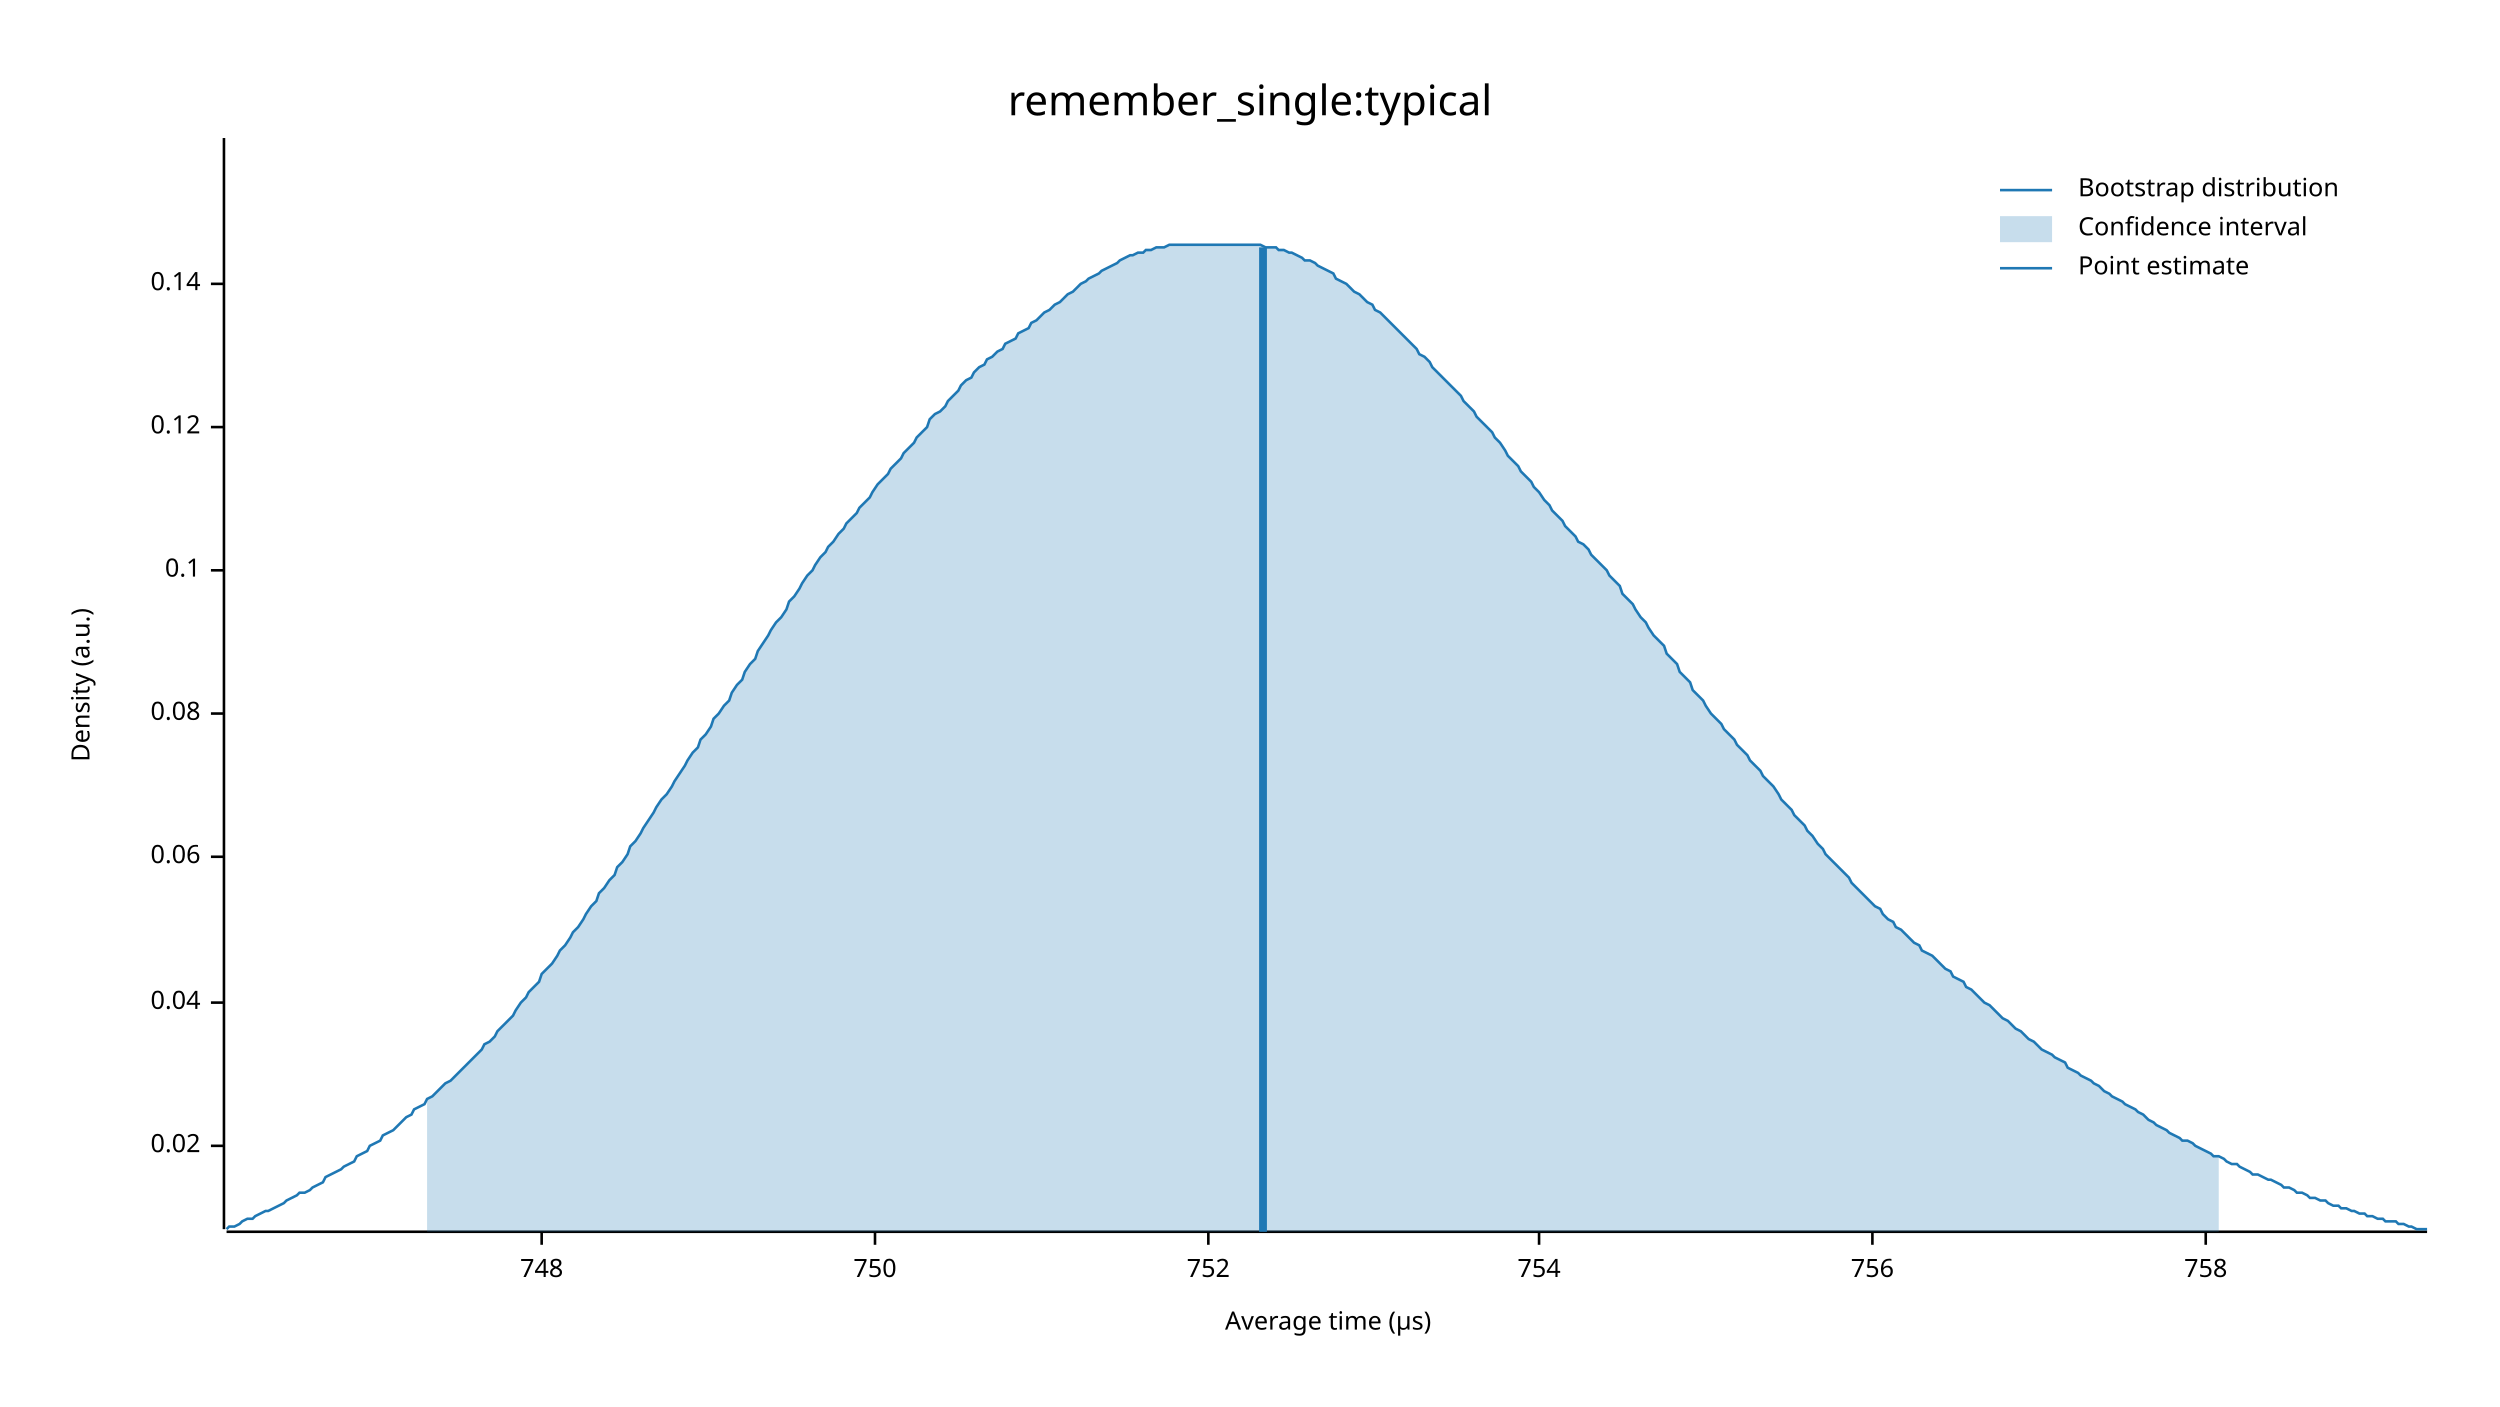
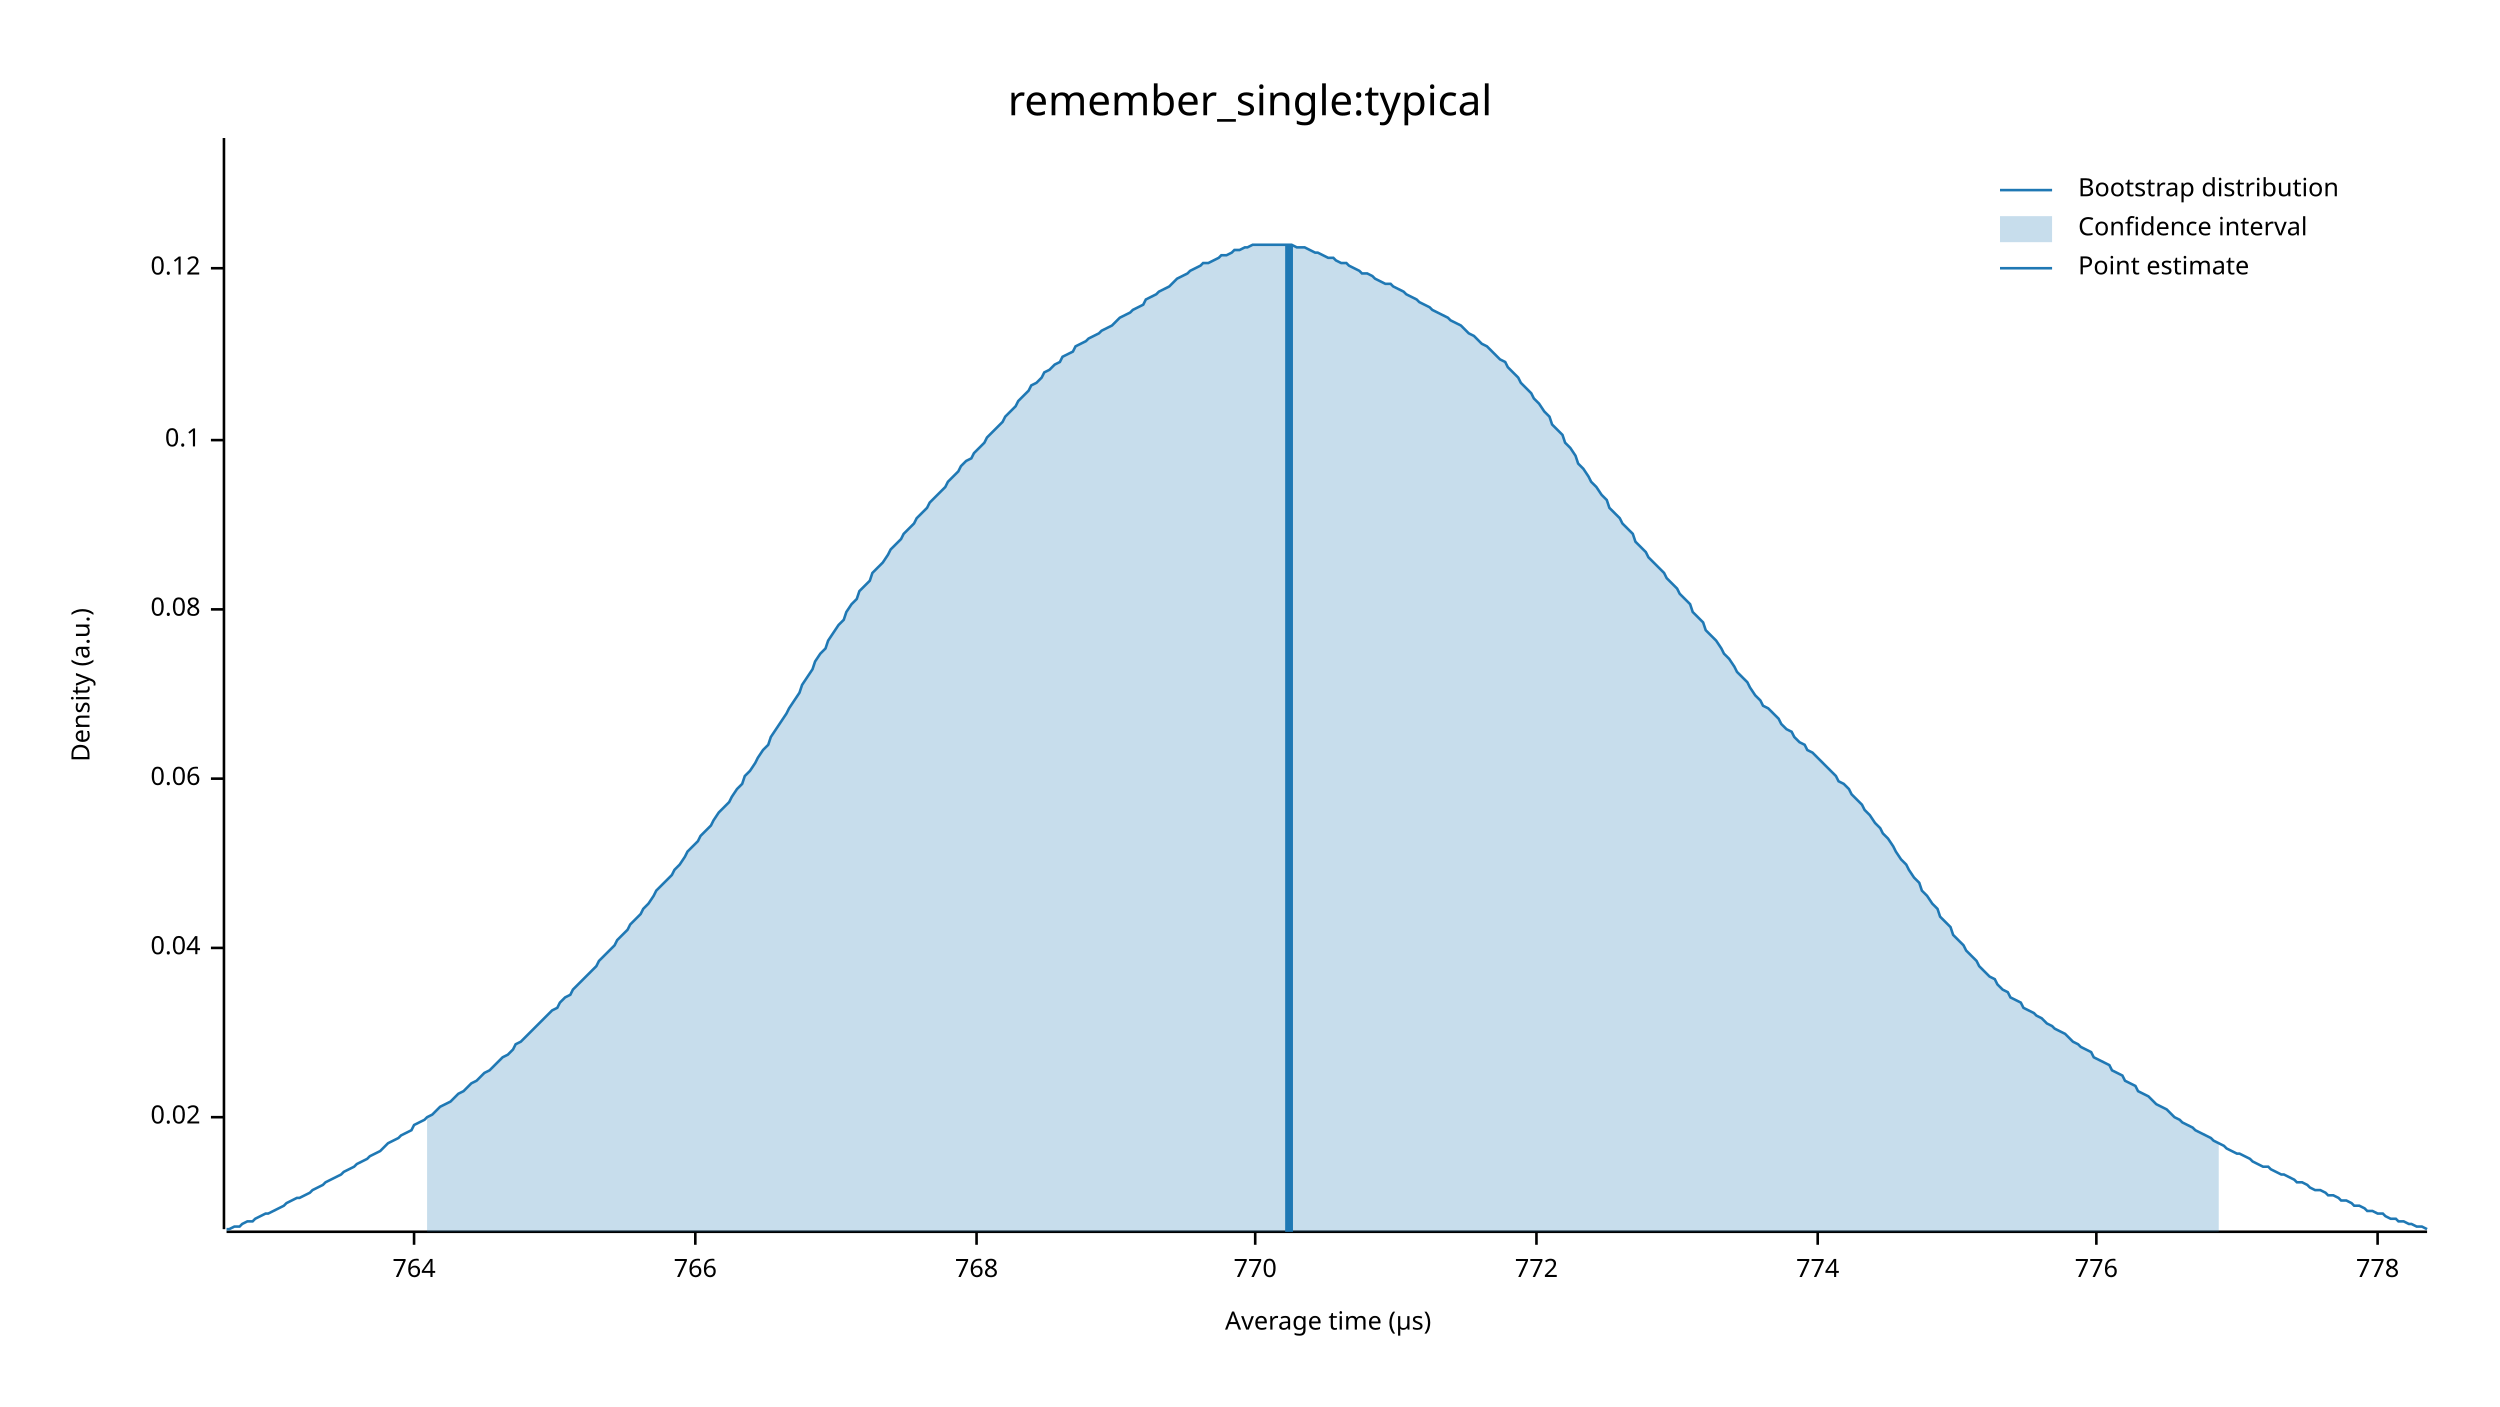
<svg xmlns="http://www.w3.org/2000/svg" width="960" height="540" viewBox="0 0 960 540">
  <text x="480" y="32" dy="0.76em" text-anchor="middle" font-family="sans-serif" font-size="16.129" opacity="1" fill="#000000">
remember_single:typical
</text>
  <text x="27" y="263" dy="0.76em" text-anchor="middle" font-family="sans-serif" font-size="9.677" opacity="1" fill="#000000" transform="rotate(270, 27, 263)">
Density (a.u.)
</text>
  <text x="510" y="513" dy="-0.5ex" text-anchor="middle" font-family="sans-serif" font-size="9.677" opacity="1" fill="#000000">
Average time (µs)
</text>
  <polyline fill="none" opacity="1" stroke="#000000" stroke-width="1" points="86,53 86,472 " />
-   <text x="77" y="440" dy="0.5ex" text-anchor="end" font-family="sans-serif" font-size="9.677" opacity="1" fill="#000000">
+   <text x="77" y="429" dy="0.5ex" text-anchor="end" font-family="sans-serif" font-size="9.677" opacity="1" fill="#000000">
0.02
</text>
-   <polyline fill="none" opacity="1" stroke="#000000" stroke-width="1" points="81,440 86,440 " />
-   <text x="77" y="385" dy="0.5ex" text-anchor="end" font-family="sans-serif" font-size="9.677" opacity="1" fill="#000000">
+   <polyline fill="none" opacity="1" stroke="#000000" stroke-width="1" points="81,429 86,429 " />
+   <text x="77" y="364" dy="0.5ex" text-anchor="end" font-family="sans-serif" font-size="9.677" opacity="1" fill="#000000">
0.04
</text>
-   <polyline fill="none" opacity="1" stroke="#000000" stroke-width="1" points="81,385 86,385 " />
-   <text x="77" y="329" dy="0.5ex" text-anchor="end" font-family="sans-serif" font-size="9.677" opacity="1" fill="#000000">
+   <polyline fill="none" opacity="1" stroke="#000000" stroke-width="1" points="81,364 86,364 " />
+   <text x="77" y="299" dy="0.5ex" text-anchor="end" font-family="sans-serif" font-size="9.677" opacity="1" fill="#000000">
0.06
</text>
-   <polyline fill="none" opacity="1" stroke="#000000" stroke-width="1" points="81,329 86,329 " />
-   <text x="77" y="274" dy="0.5ex" text-anchor="end" font-family="sans-serif" font-size="9.677" opacity="1" fill="#000000">
+   <polyline fill="none" opacity="1" stroke="#000000" stroke-width="1" points="81,299 86,299 " />
+   <text x="77" y="234" dy="0.5ex" text-anchor="end" font-family="sans-serif" font-size="9.677" opacity="1" fill="#000000">
0.08
</text>
-   <polyline fill="none" opacity="1" stroke="#000000" stroke-width="1" points="81,274 86,274 " />
-   <text x="77" y="219" dy="0.5ex" text-anchor="end" font-family="sans-serif" font-size="9.677" opacity="1" fill="#000000">
+   <polyline fill="none" opacity="1" stroke="#000000" stroke-width="1" points="81,234 86,234 " />
+   <text x="77" y="169" dy="0.5ex" text-anchor="end" font-family="sans-serif" font-size="9.677" opacity="1" fill="#000000">
0.1
</text>
-   <polyline fill="none" opacity="1" stroke="#000000" stroke-width="1" points="81,219 86,219 " />
-   <text x="77" y="164" dy="0.5ex" text-anchor="end" font-family="sans-serif" font-size="9.677" opacity="1" fill="#000000">
+   <polyline fill="none" opacity="1" stroke="#000000" stroke-width="1" points="81,169 86,169 " />
+   <text x="77" y="103" dy="0.5ex" text-anchor="end" font-family="sans-serif" font-size="9.677" opacity="1" fill="#000000">
0.12
</text>
-   <polyline fill="none" opacity="1" stroke="#000000" stroke-width="1" points="81,164 86,164 " />
-   <text x="77" y="109" dy="0.5ex" text-anchor="end" font-family="sans-serif" font-size="9.677" opacity="1" fill="#000000">
- 0.14
+   <polyline fill="none" opacity="1" stroke="#000000" stroke-width="1" points="81,103 86,103 " />
+   <polyline fill="none" opacity="1" stroke="#000000" stroke-width="1" points="87,473 932,473 " />
+   <text x="159" y="483" dy="0.76em" text-anchor="middle" font-family="sans-serif" font-size="9.677" opacity="1" fill="#000000">
+ 764
</text>
-   <polyline fill="none" opacity="1" stroke="#000000" stroke-width="1" points="81,109 86,109 " />
-   <polyline fill="none" opacity="1" stroke="#000000" stroke-width="1" points="87,473 932,473 " />
-   <text x="208" y="483" dy="0.76em" text-anchor="middle" font-family="sans-serif" font-size="9.677" opacity="1" fill="#000000">
- 748
+   <polyline fill="none" opacity="1" stroke="#000000" stroke-width="1" points="159,473 159,478 " />
+   <text x="267" y="483" dy="0.76em" text-anchor="middle" font-family="sans-serif" font-size="9.677" opacity="1" fill="#000000">
+ 766
</text>
-   <polyline fill="none" opacity="1" stroke="#000000" stroke-width="1" points="208,473 208,478 " />
-   <text x="336" y="483" dy="0.76em" text-anchor="middle" font-family="sans-serif" font-size="9.677" opacity="1" fill="#000000">
- 750
+   <polyline fill="none" opacity="1" stroke="#000000" stroke-width="1" points="267,473 267,478 " />
+   <text x="375" y="483" dy="0.76em" text-anchor="middle" font-family="sans-serif" font-size="9.677" opacity="1" fill="#000000">
+ 768
</text>
-   <polyline fill="none" opacity="1" stroke="#000000" stroke-width="1" points="336,473 336,478 " />
-   <text x="464" y="483" dy="0.76em" text-anchor="middle" font-family="sans-serif" font-size="9.677" opacity="1" fill="#000000">
- 752
+   <polyline fill="none" opacity="1" stroke="#000000" stroke-width="1" points="375,473 375,478 " />
+   <text x="482" y="483" dy="0.76em" text-anchor="middle" font-family="sans-serif" font-size="9.677" opacity="1" fill="#000000">
+ 770
</text>
-   <polyline fill="none" opacity="1" stroke="#000000" stroke-width="1" points="464,473 464,478 " />
-   <text x="591" y="483" dy="0.76em" text-anchor="middle" font-family="sans-serif" font-size="9.677" opacity="1" fill="#000000">
- 754
+   <polyline fill="none" opacity="1" stroke="#000000" stroke-width="1" points="482,473 482,478 " />
+   <text x="590" y="483" dy="0.76em" text-anchor="middle" font-family="sans-serif" font-size="9.677" opacity="1" fill="#000000">
+ 772
</text>
-   <polyline fill="none" opacity="1" stroke="#000000" stroke-width="1" points="591,473 591,478 " />
-   <text x="719" y="483" dy="0.76em" text-anchor="middle" font-family="sans-serif" font-size="9.677" opacity="1" fill="#000000">
- 756
+   <polyline fill="none" opacity="1" stroke="#000000" stroke-width="1" points="590,473 590,478 " />
+   <text x="698" y="483" dy="0.76em" text-anchor="middle" font-family="sans-serif" font-size="9.677" opacity="1" fill="#000000">
+ 774
</text>
-   <polyline fill="none" opacity="1" stroke="#000000" stroke-width="1" points="719,473 719,478 " />
-   <text x="847" y="483" dy="0.76em" text-anchor="middle" font-family="sans-serif" font-size="9.677" opacity="1" fill="#000000">
- 758
+   <polyline fill="none" opacity="1" stroke="#000000" stroke-width="1" points="698,473 698,478 " />
+   <text x="805" y="483" dy="0.76em" text-anchor="middle" font-family="sans-serif" font-size="9.677" opacity="1" fill="#000000">
+ 776
</text>
-   <polyline fill="none" opacity="1" stroke="#000000" stroke-width="1" points="847,473 847,478 " />
-   <polyline fill="none" opacity="1" stroke="#1F78B4" stroke-width="1" points="87,472 88,471 90,471 92,470 93,469 95,468 97,468 98,467 100,466 102,465 103,465 105,464 107,463 109,462 110,461 112,460 114,459 115,458 117,458 119,457 120,456 122,455 124,454 125,452 127,451 129,450 131,449 132,448 134,447 136,446 137,444 139,443 141,442 142,440 144,439 146,438 147,436 149,435 151,434 153,432 154,431 156,429 158,428 159,426 161,425 163,424 164,422 166,421 168,419 169,418 171,416 173,415 175,413 176,412 178,410 180,408 181,407 183,405 185,403 186,401 188,400 190,398 191,396 193,394 195,392 197,390 198,388 200,385 202,383 203,381 205,379 207,377 208,374 210,372 212,370 214,367 215,365 217,363 219,360 220,358 222,356 224,353 225,351 227,348 229,346 230,343 232,341 234,338 236,336 237,333 239,331 241,328 242,325 244,323 246,320 247,318 249,315 251,312 252,310 254,307 256,305 258,302 259,300 261,297 263,294 264,292 266,289 268,287 269,284 271,282 273,279 274,276 276,274 278,271 280,269 281,266 283,263 285,261 286,258 288,255 290,253 291,250 293,247 295,244 296,242 298,239 300,237 302,234 303,231 305,229 307,226 308,224 310,221 312,219 313,217 315,214 317,212 318,210 320,208 322,205 324,203 325,201 327,199 329,197 330,195 332,193 334,191 335,189 337,186 339,184 341,182 342,180 344,178 346,176 347,174 349,172 351,170 352,168 354,166 356,164 357,161 359,159 361,158 363,156 364,154 366,152 368,150 369,148 371,146 373,145 374,143 376,141 378,140 379,138 381,137 383,135 385,134 386,132 388,131 390,130 391,128 393,127 395,126 396,124 398,123 400,121 401,120 403,119 405,117 407,116 408,115 410,113 412,112 413,111 415,109 417,108 418,107 420,106 422,105 423,104 425,103 427,102 429,101 430,100 432,99 434,98 435,98 437,97 439,97 440,96 442,96 444,95 445,95 447,95 449,94 451,94 452,94 454,94 456,94 457,94 459,94 461,94 462,94 464,94 466,94 468,94 469,94 471,94 473,94 474,94 476,94 478,94 479,94 481,94 483,94 484,94 486,95 488,95 490,95 491,96 493,96 495,97 496,97 498,98 500,99 501,100 503,100 505,101 506,102 508,103 510,104 512,105 513,107 515,108 517,109 518,110 520,112 522,113 523,114 525,116 527,117 528,119 530,120 532,122 534,124 535,125 537,127 539,129 540,130 542,132 544,134 545,136 547,137 549,139 550,141 552,143 554,145 556,147 557,148 559,150 561,152 562,154 564,156 566,158 567,160 569,162 571,164 573,166 574,168 576,170 578,173 579,175 581,177 583,179 584,181 586,183 588,185 589,187 591,189 593,192 595,194 596,196 598,198 600,200 601,202 603,204 605,206 606,208 608,209 610,211 611,213 613,215 615,217 617,219 618,221 620,223 622,225 623,228 625,230 627,232 628,234 630,237 632,239 633,241 635,244 637,246 639,248 640,251 642,253 644,255 645,258 647,260 649,262 650,265 652,267 654,269 655,271 657,274 659,276 661,278 662,280 664,282 666,284 667,286 669,288 671,290 672,292 674,294 676,296 677,298 679,300 681,302 683,305 684,307 686,309 688,311 689,313 691,315 693,317 694,319 696,321 698,324 700,326 701,328 703,330 705,332 706,333 708,335 710,337 711,339 713,341 715,343 716,344 718,346 720,348 722,349 723,351 725,353 727,354 728,356 730,357 732,359 733,360 735,362 737,363 738,365 740,366 742,367 744,369 745,370 747,372 749,373 750,375 752,376 754,377 755,379 757,380 759,382 760,383 762,385 764,386 766,388 767,389 769,391 771,392 772,393 774,395 776,396 777,397 779,399 781,400 782,401 784,403 786,404 788,405 789,406 791,407 793,408 794,410 796,411 798,412 799,413 801,414 803,415 804,416 806,417 808,419 810,420 811,421 813,422 815,423 816,424 818,425 820,426 821,427 823,428 825,430 827,431 828,432 830,433 832,434 833,435 835,436 837,437 838,438 840,438 842,439 843,440 845,441 847,442 849,443 850,444 852,444 854,445 855,446 857,447 859,447 860,448 862,449 864,450 865,451 867,451 869,452 871,453 872,453 874,454 876,455 877,456 879,456 881,457 882,458 884,458 886,459 887,460 889,460 891,461 893,461 894,462 896,463 898,463 899,464 901,464 903,465 904,465 906,466 908,466 909,467 911,467 913,468 915,468 916,469 918,469 920,469 921,470 923,470 925,471 926,471 928,472 930,472 932,472 " />
-   <polygon opacity="0.25" fill="#1F78B4" points="164,422 166,421 168,419 169,418 171,416 173,415 175,413 176,412 178,410 180,408 181,407 183,405 185,403 186,401 188,400 190,398 191,396 193,394 195,392 197,390 198,388 200,385 202,383 203,381 205,379 207,377 208,374 210,372 212,370 214,367 215,365 217,363 219,360 220,358 222,356 224,353 225,351 227,348 229,346 230,343 232,341 234,338 236,336 237,333 239,331 241,328 242,325 244,323 246,320 247,318 249,315 251,312 252,310 254,307 256,305 258,302 259,300 261,297 263,294 264,292 266,289 268,287 269,284 271,282 273,279 274,276 276,274 278,271 280,269 281,266 283,263 285,261 286,258 288,255 290,253 291,250 293,247 295,244 296,242 298,239 300,237 302,234 303,231 305,229 307,226 308,224 310,221 312,219 313,217 315,214 317,212 318,210 320,208 322,205 324,203 325,201 327,199 329,197 330,195 332,193 334,191 335,189 337,186 339,184 341,182 342,180 344,178 346,176 347,174 349,172 351,170 352,168 354,166 356,164 357,161 359,159 361,158 363,156 364,154 366,152 368,150 369,148 371,146 373,145 374,143 376,141 378,140 379,138 381,137 383,135 385,134 386,132 388,131 390,130 391,128 393,127 395,126 396,124 398,123 400,121 401,120 403,119 405,117 407,116 408,115 410,113 412,112 413,111 415,109 417,108 418,107 420,106 422,105 423,104 425,103 427,102 429,101 430,100 432,99 434,98 435,98 437,97 439,97 440,96 442,96 444,95 445,95 447,95 449,94 451,94 452,94 454,94 456,94 457,94 459,94 461,94 462,94 464,94 466,94 468,94 469,94 471,94 473,94 474,94 476,94 478,94 479,94 481,94 483,94 484,94 486,95 488,95 490,95 491,96 493,96 495,97 496,97 498,98 500,99 501,100 503,100 505,101 506,102 508,103 510,104 512,105 513,107 515,108 517,109 518,110 520,112 522,113 523,114 525,116 527,117 528,119 530,120 532,122 534,124 535,125 537,127 539,129 540,130 542,132 544,134 545,136 547,137 549,139 550,141 552,143 554,145 556,147 557,148 559,150 561,152 562,154 564,156 566,158 567,160 569,162 571,164 573,166 574,168 576,170 578,173 579,175 581,177 583,179 584,181 586,183 588,185 589,187 591,189 593,192 595,194 596,196 598,198 600,200 601,202 603,204 605,206 606,208 608,209 610,211 611,213 613,215 615,217 617,219 618,221 620,223 622,225 623,228 625,230 627,232 628,234 630,237 632,239 633,241 635,244 637,246 639,248 640,251 642,253 644,255 645,258 647,260 649,262 650,265 652,267 654,269 655,271 657,274 659,276 661,278 662,280 664,282 666,284 667,286 669,288 671,290 672,292 674,294 676,296 677,298 679,300 681,302 683,305 684,307 686,309 688,311 689,313 691,315 693,317 694,319 696,321 698,324 700,326 701,328 703,330 705,332 706,333 708,335 710,337 711,339 713,341 715,343 716,344 718,346 720,348 722,349 723,351 725,353 727,354 728,356 730,357 732,359 733,360 735,362 737,363 738,365 740,366 742,367 744,369 745,370 747,372 749,373 750,375 752,376 754,377 755,379 757,380 759,382 760,383 762,385 764,386 766,388 767,389 769,391 771,392 772,393 774,395 776,396 777,397 779,399 781,400 782,401 784,403 786,404 788,405 789,406 791,407 793,408 794,410 796,411 798,412 799,413 801,414 803,415 804,416 806,417 808,419 810,420 811,421 813,422 815,423 816,424 818,425 820,426 821,427 823,428 825,430 827,431 828,432 830,433 832,434 833,435 835,436 837,437 838,438 840,438 842,439 843,440 845,441 847,442 849,443 850,444 852,444 852,473 164,473 " />
-   <polyline fill="none" opacity="1" stroke="#1F78B4" stroke-width="3" points="485,473 485,95 " />
+   <polyline fill="none" opacity="1" stroke="#000000" stroke-width="1" points="805,473 805,478 " />
+   <text x="913" y="483" dy="0.76em" text-anchor="middle" font-family="sans-serif" font-size="9.677" opacity="1" fill="#000000">
+ 778
+ </text>
+   <polyline fill="none" opacity="1" stroke="#000000" stroke-width="1" points="913,473 913,478 " />
+   <polyline fill="none" opacity="1" stroke="#1F78B4" stroke-width="1" points="87,472 88,472 90,471 92,471 93,470 95,469 97,469 98,468 100,467 102,466 103,466 105,465 107,464 109,463 110,462 112,461 114,460 115,460 117,459 119,458 120,457 122,456 124,455 125,454 127,453 129,452 131,451 132,450 134,449 136,448 137,447 139,446 141,445 142,444 144,443 146,442 147,441 149,439 151,438 153,437 154,436 156,435 158,434 159,432 161,431 163,430 164,429 166,428 168,426 169,425 171,424 173,423 175,421 176,420 178,419 180,417 181,416 183,415 185,413 186,412 188,411 190,409 191,408 193,406 195,405 197,403 198,401 200,400 202,398 203,397 205,395 207,393 208,392 210,390 212,388 214,387 215,385 217,383 219,382 220,380 222,378 224,376 225,375 227,373 229,371 230,369 232,367 234,365 236,363 237,361 239,359 241,357 242,355 244,353 246,351 247,349 249,347 251,344 252,342 254,340 256,338 258,336 259,334 261,332 263,329 264,327 266,325 268,323 269,321 271,319 273,317 274,315 276,312 278,310 280,308 281,306 283,303 285,301 286,298 288,296 290,293 291,291 293,288 295,286 296,283 298,280 300,277 302,274 303,272 305,269 307,266 308,263 310,260 312,257 313,254 315,251 317,249 318,246 320,243 322,240 324,238 325,235 327,232 329,230 330,227 332,225 334,223 335,220 337,218 339,216 341,213 342,211 344,209 346,207 347,205 349,203 351,201 352,199 354,197 356,195 357,193 359,191 361,189 363,187 364,185 366,183 368,181 369,179 371,177 373,176 374,174 376,172 378,170 379,168 381,166 383,164 385,162 386,160 388,158 390,156 391,154 393,152 395,150 396,148 398,147 400,145 401,143 403,142 405,140 407,139 408,137 410,136 412,135 413,133 415,132 417,131 418,130 420,129 422,128 423,127 425,126 427,125 429,123 430,122 432,121 434,120 435,119 437,118 439,117 440,115 442,114 444,113 445,112 447,111 449,110 451,108 452,107 454,106 456,105 457,104 459,103 461,102 462,101 464,101 466,100 468,99 469,98 471,98 473,97 474,96 476,96 478,95 479,95 481,94 483,94 484,94 486,94 488,94 490,94 491,94 493,94 495,94 496,94 498,95 500,95 501,95 503,96 505,97 506,97 508,98 510,99 512,99 513,100 515,101 517,101 518,102 520,103 522,104 523,105 525,105 527,106 528,107 530,108 532,109 534,109 535,110 537,111 539,112 540,113 542,114 544,115 545,116 547,117 549,118 550,119 552,120 554,121 556,122 557,123 559,124 561,125 562,126 564,128 566,129 567,130 569,132 571,133 573,135 574,136 576,138 578,139 579,141 581,143 583,145 584,147 586,149 588,151 589,153 591,155 593,158 595,160 596,163 598,165 600,167 601,170 603,172 605,175 606,178 608,180 610,183 611,185 613,187 615,190 617,192 618,195 620,197 622,199 623,201 625,203 627,205 628,208 630,210 632,212 633,214 635,216 637,218 639,220 640,222 642,224 644,226 645,228 647,230 649,232 650,235 652,237 654,239 655,242 657,244 659,246 661,249 662,251 664,253 666,256 667,258 669,260 671,262 672,264 674,267 676,269 677,271 679,272 681,274 683,276 684,278 686,280 688,281 689,283 691,285 693,286 694,288 696,289 698,291 700,293 701,294 703,296 705,298 706,300 708,301 710,303 711,305 713,307 715,309 716,311 718,313 720,316 722,318 723,320 725,322 727,325 728,327 730,330 732,332 733,334 735,337 737,339 738,342 740,344 742,347 744,349 745,352 747,354 749,356 750,359 752,361 754,363 755,365 757,367 759,369 760,371 762,373 764,375 766,376 767,378 769,380 771,381 772,383 774,384 776,385 777,387 779,388 781,389 782,390 784,391 786,393 788,394 789,395 791,396 793,397 794,398 796,400 798,401 799,402 801,403 803,404 804,406 806,407 808,408 810,409 811,411 813,412 815,413 816,415 818,416 820,417 821,419 823,420 825,421 827,423 828,424 830,425 832,426 833,427 835,429 837,430 838,431 840,432 842,433 843,434 845,435 847,436 849,437 850,438 852,439 854,440 855,441 857,442 859,443 860,443 862,444 864,445 865,446 867,447 869,448 871,448 872,449 874,450 876,451 877,451 879,452 881,453 882,454 884,454 886,455 887,456 889,457 891,457 893,458 894,459 896,459 898,460 899,461 901,461 903,462 904,463 906,463 908,464 909,465 911,465 913,466 915,466 916,467 918,468 920,468 921,469 923,469 925,470 926,470 928,471 930,471 932,472 " />
+   <polygon opacity="0.25" fill="#1F78B4" points="164,429 166,428 168,426 169,425 171,424 173,423 175,421 176,420 178,419 180,417 181,416 183,415 185,413 186,412 188,411 190,409 191,408 193,406 195,405 197,403 198,401 200,400 202,398 203,397 205,395 207,393 208,392 210,390 212,388 214,387 215,385 217,383 219,382 220,380 222,378 224,376 225,375 227,373 229,371 230,369 232,367 234,365 236,363 237,361 239,359 241,357 242,355 244,353 246,351 247,349 249,347 251,344 252,342 254,340 256,338 258,336 259,334 261,332 263,329 264,327 266,325 268,323 269,321 271,319 273,317 274,315 276,312 278,310 280,308 281,306 283,303 285,301 286,298 288,296 290,293 291,291 293,288 295,286 296,283 298,280 300,277 302,274 303,272 305,269 307,266 308,263 310,260 312,257 313,254 315,251 317,249 318,246 320,243 322,240 324,238 325,235 327,232 329,230 330,227 332,225 334,223 335,220 337,218 339,216 341,213 342,211 344,209 346,207 347,205 349,203 351,201 352,199 354,197 356,195 357,193 359,191 361,189 363,187 364,185 366,183 368,181 369,179 371,177 373,176 374,174 376,172 378,170 379,168 381,166 383,164 385,162 386,160 388,158 390,156 391,154 393,152 395,150 396,148 398,147 400,145 401,143 403,142 405,140 407,139 408,137 410,136 412,135 413,133 415,132 417,131 418,130 420,129 422,128 423,127 425,126 427,125 429,123 430,122 432,121 434,120 435,119 437,118 439,117 440,115 442,114 444,113 445,112 447,111 449,110 451,108 452,107 454,106 456,105 457,104 459,103 461,102 462,101 464,101 466,100 468,99 469,98 471,98 473,97 474,96 476,96 478,95 479,95 481,94 483,94 484,94 486,94 488,94 490,94 491,94 493,94 495,94 496,94 498,95 500,95 501,95 503,96 505,97 506,97 508,98 510,99 512,99 513,100 515,101 517,101 518,102 520,103 522,104 523,105 525,105 527,106 528,107 530,108 532,109 534,109 535,110 537,111 539,112 540,113 542,114 544,115 545,116 547,117 549,118 550,119 552,120 554,121 556,122 557,123 559,124 561,125 562,126 564,128 566,129 567,130 569,132 571,133 573,135 574,136 576,138 578,139 579,141 581,143 583,145 584,147 586,149 588,151 589,153 591,155 593,158 595,160 596,163 598,165 600,167 601,170 603,172 605,175 606,178 608,180 610,183 611,185 613,187 615,190 617,192 618,195 620,197 622,199 623,201 625,203 627,205 628,208 630,210 632,212 633,214 635,216 637,218 639,220 640,222 642,224 644,226 645,228 647,230 649,232 650,235 652,237 654,239 655,242 657,244 659,246 661,249 662,251 664,253 666,256 667,258 669,260 671,262 672,264 674,267 676,269 677,271 679,272 681,274 683,276 684,278 686,280 688,281 689,283 691,285 693,286 694,288 696,289 698,291 700,293 701,294 703,296 705,298 706,300 708,301 710,303 711,305 713,307 715,309 716,311 718,313 720,316 722,318 723,320 725,322 727,325 728,327 730,330 732,332 733,334 735,337 737,339 738,342 740,344 742,347 744,349 745,352 747,354 749,356 750,359 752,361 754,363 755,365 757,367 759,369 760,371 762,373 764,375 766,376 767,378 769,380 771,381 772,383 774,384 776,385 777,387 779,388 781,389 782,390 784,391 786,393 788,394 789,395 791,396 793,397 794,398 796,400 798,401 799,402 801,403 803,404 804,406 806,407 808,408 810,409 811,411 813,412 815,413 816,415 818,416 820,417 821,419 823,420 825,421 827,423 828,424 830,425 832,426 833,427 835,429 837,430 838,431 840,432 842,433 843,434 845,435 847,436 849,437 850,438 852,439 852,473 164,473 " />
+   <polyline fill="none" opacity="1" stroke="#1F78B4" stroke-width="3" points="495,473 495,94 " />
  <text x="798" y="68" dy="0.76em" text-anchor="start" font-family="sans-serif" font-size="9.677" opacity="1" fill="#000000">
Bootstrap distribution
</text>
  <text x="798" y="83" dy="0.76em" text-anchor="start" font-family="sans-serif" font-size="9.677" opacity="1" fill="#000000">
Confidence interval
</text>
  <text x="798" y="98" dy="0.76em" text-anchor="start" font-family="sans-serif" font-size="9.677" opacity="1" fill="#000000">
Point estimate
</text>
  <polyline fill="none" opacity="1" stroke="#1F78B4" stroke-width="1" points="768,73 788,73 " />
  <rect x="768" y="83" width="20" height="10" opacity="0.25" fill="#1F78B4" stroke="none" />
  <polyline fill="none" opacity="1" stroke="#1F78B4" stroke-width="1" points="768,103 788,103 " />
</svg>
